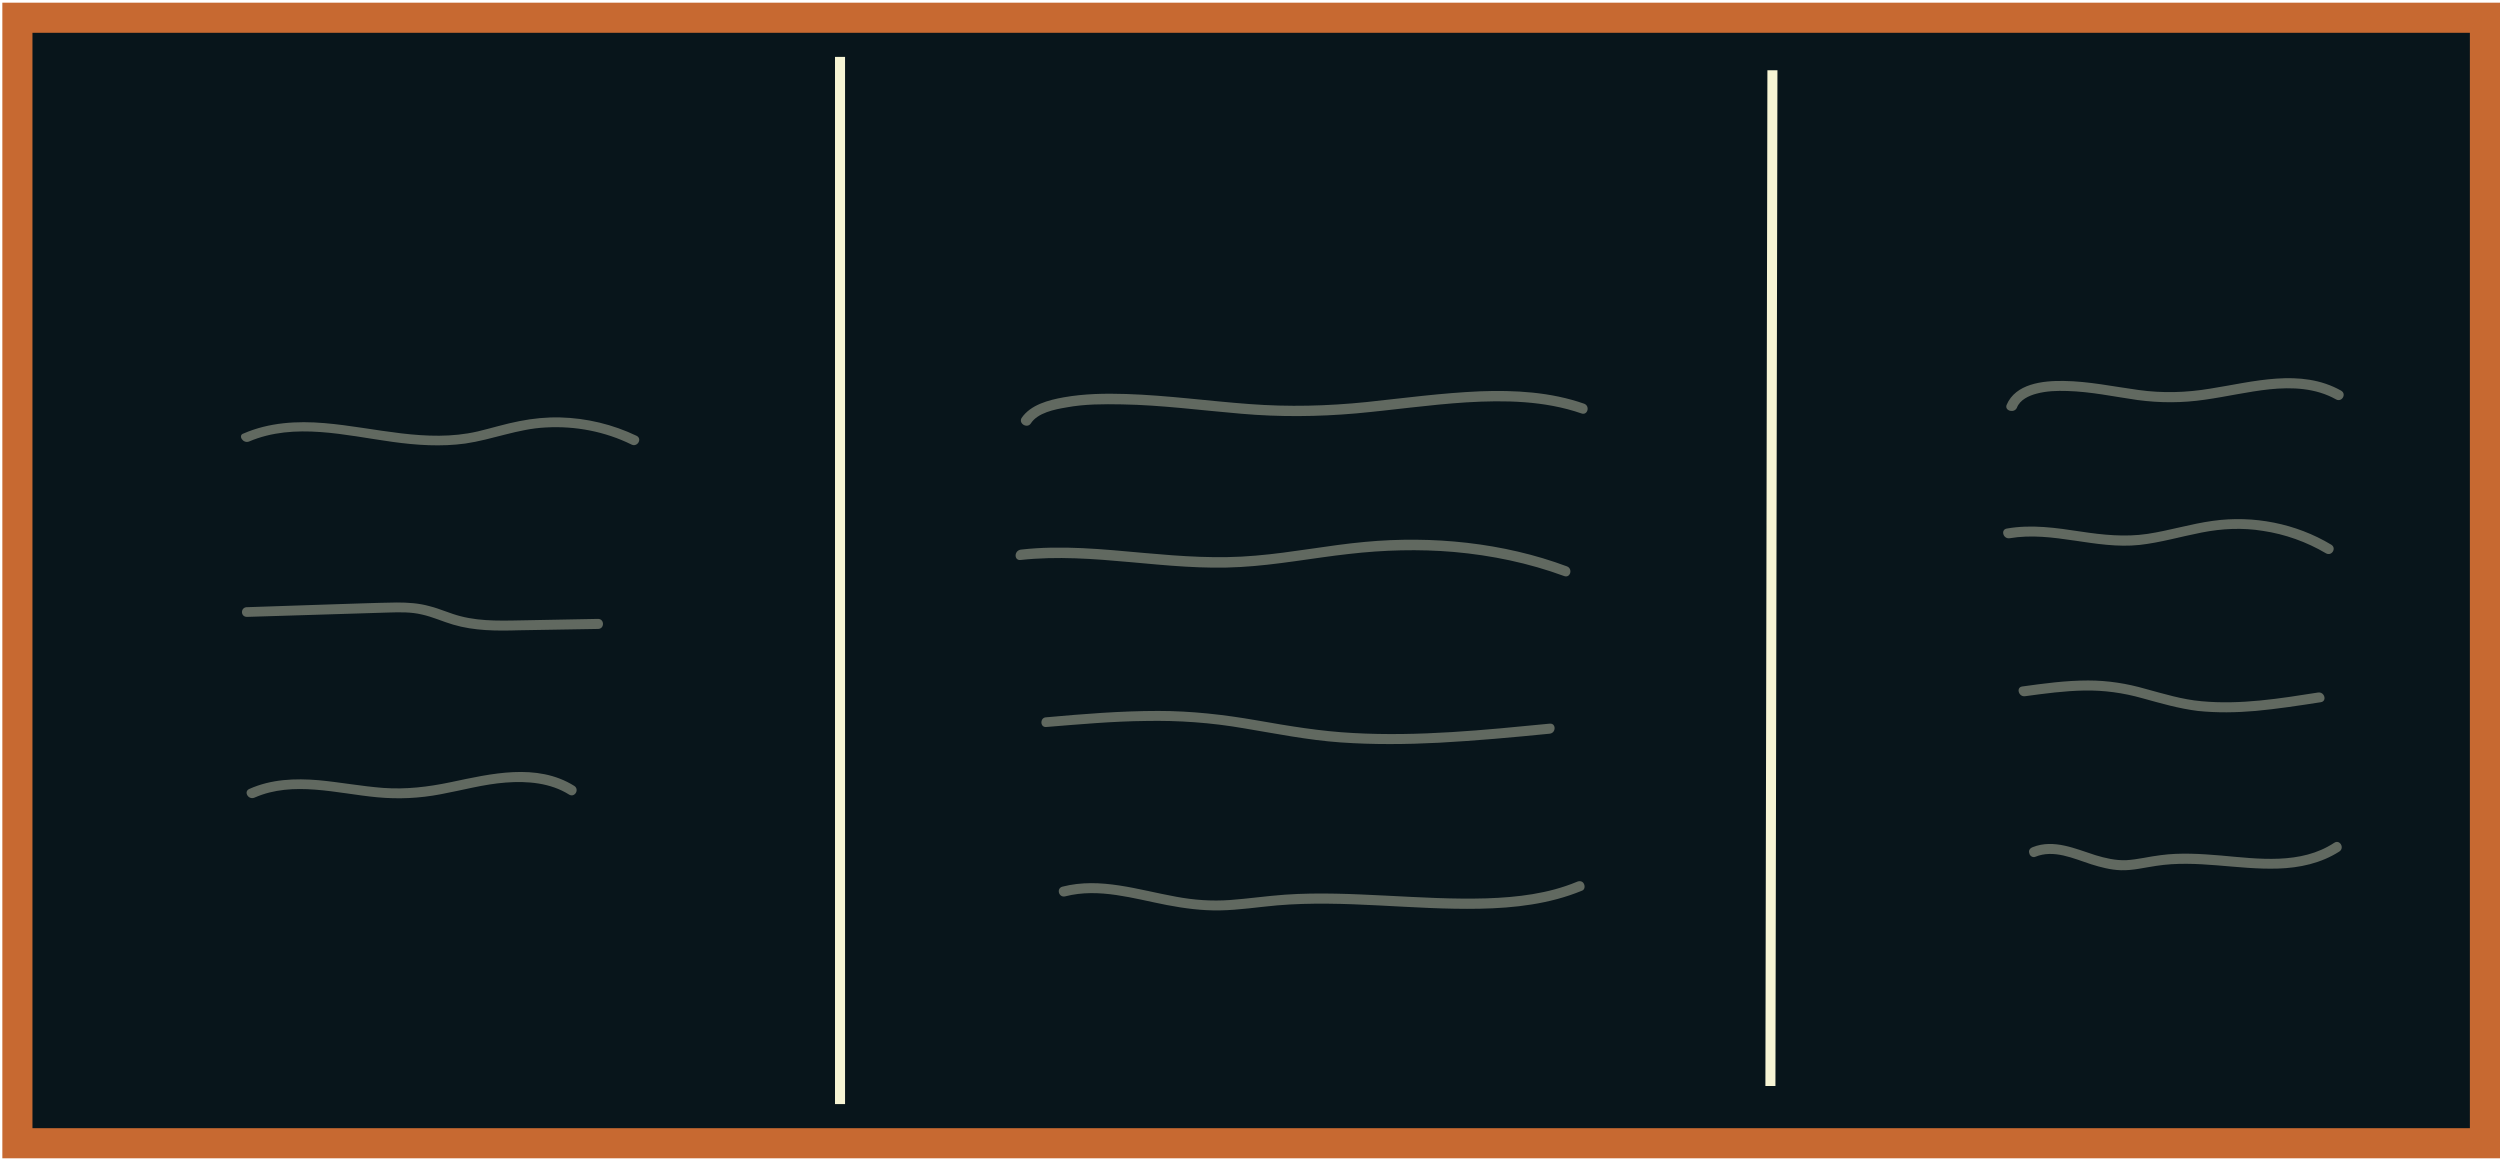
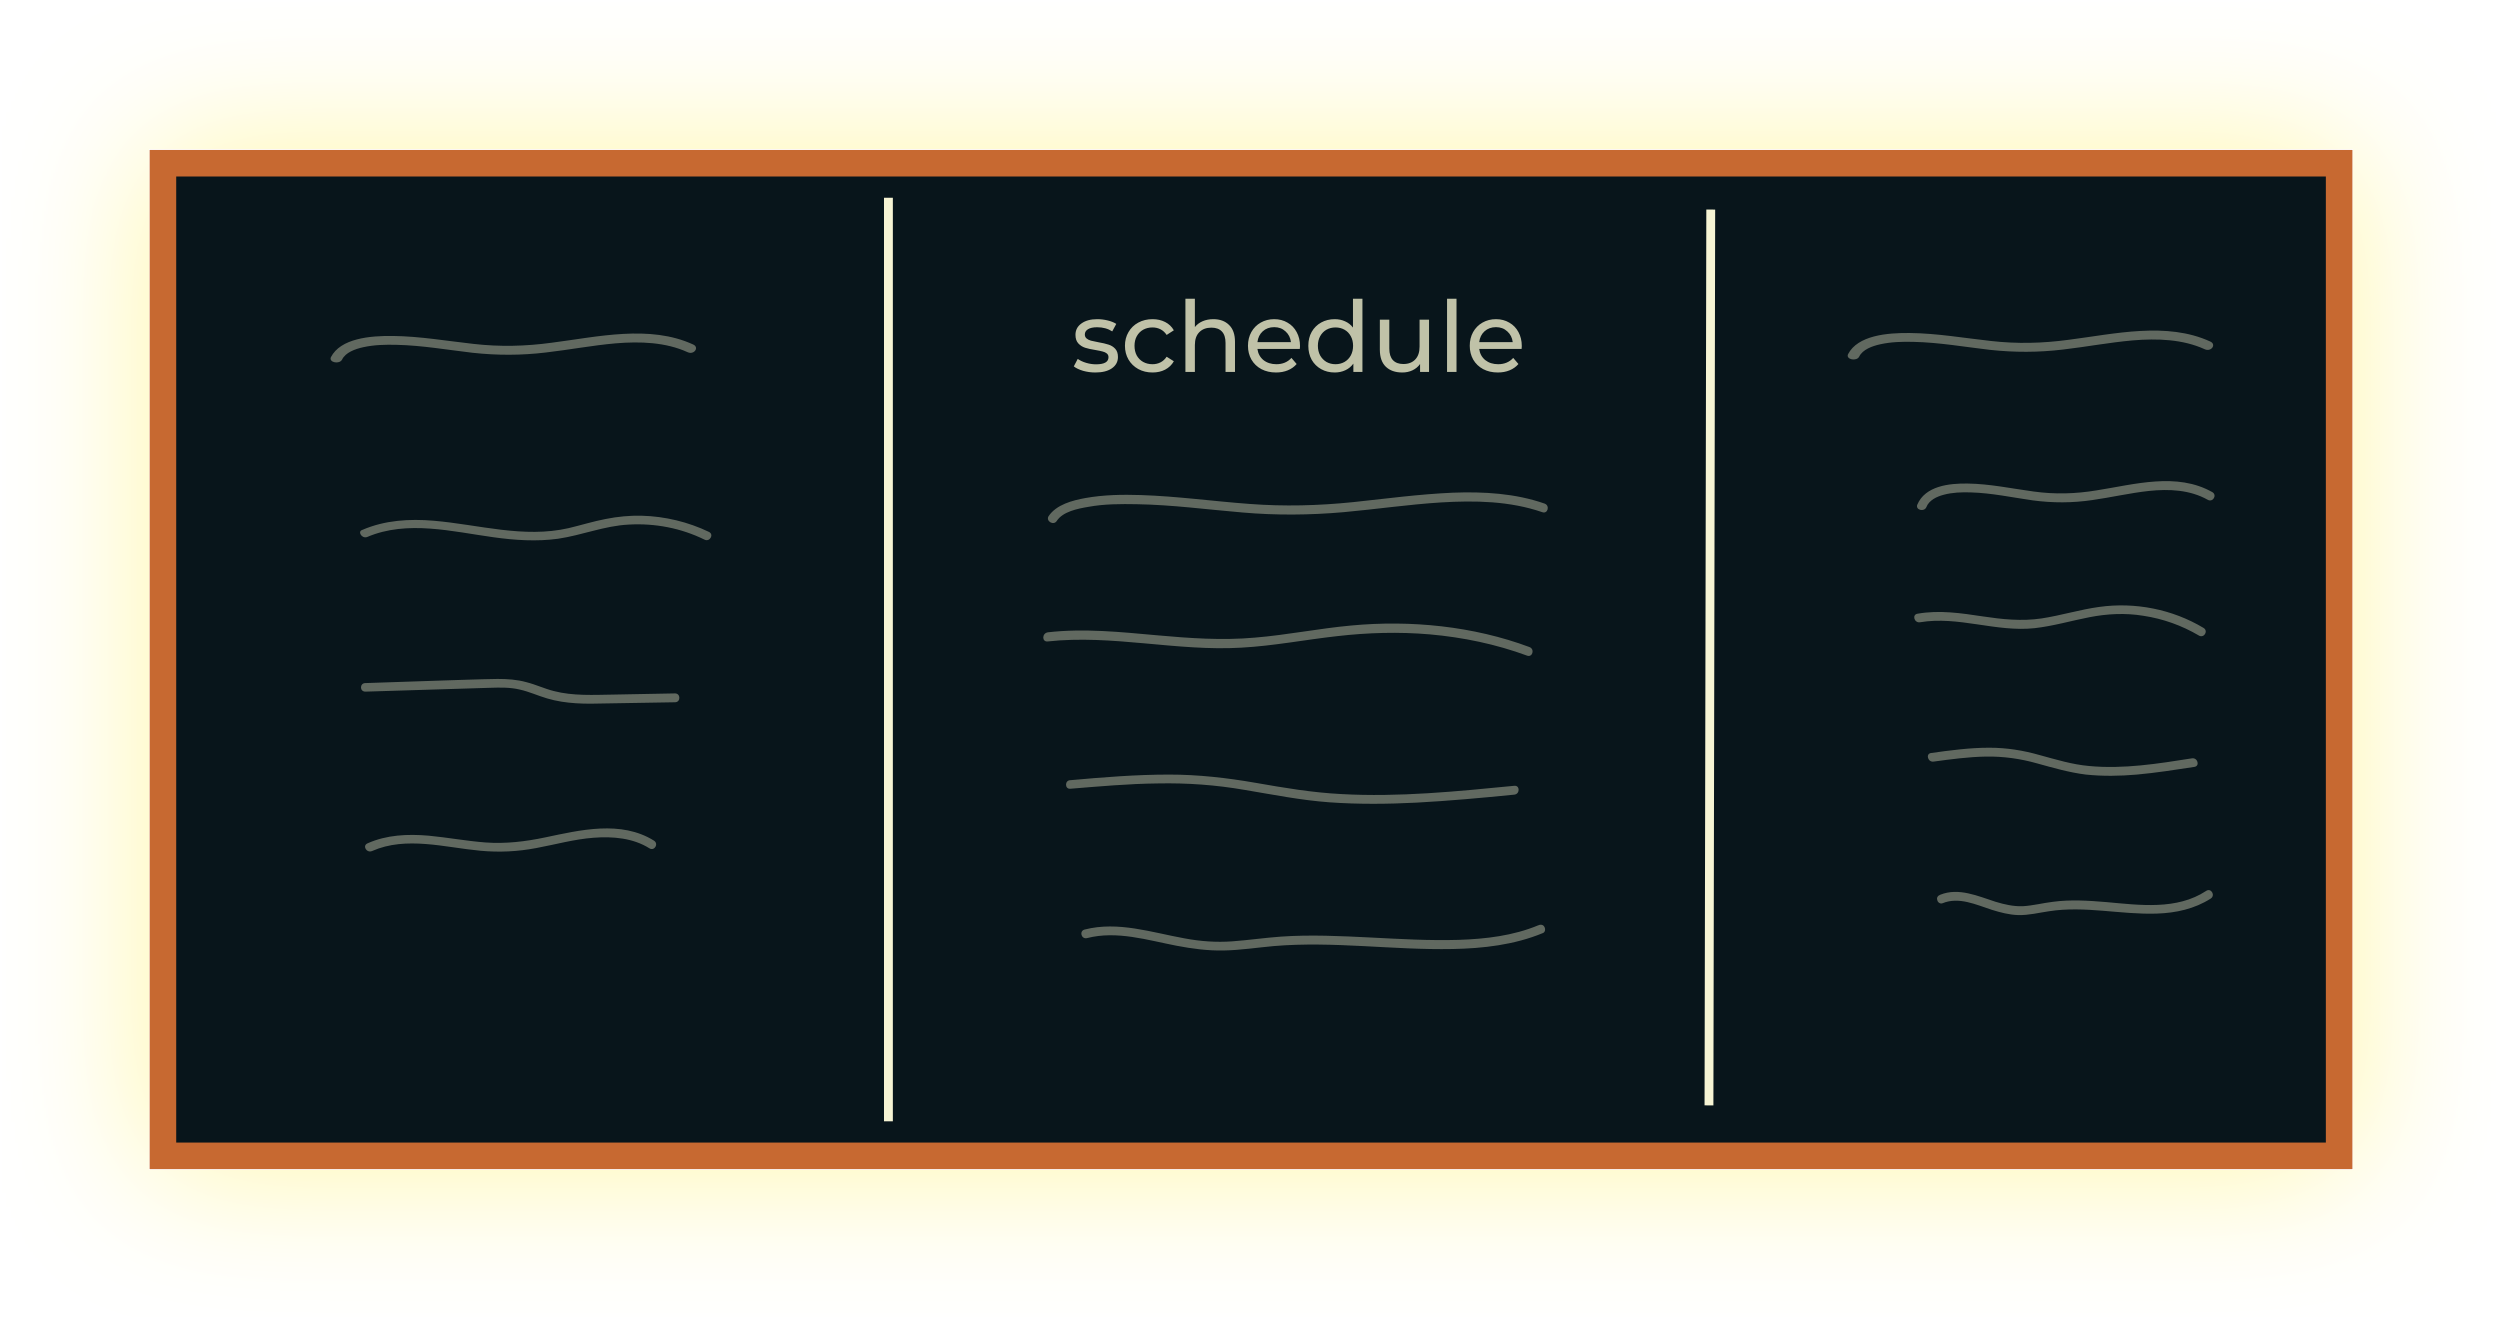
- <svg xmlns="http://www.w3.org/2000/svg" width="747" height="347" viewBox="0 0 747 347" fill="none">
-   <path d="M742.5 5.3H5.2V341.6H742.5V5.3Z" fill="#08151B" stroke="#C76931" stroke-width="9" stroke-miterlimit="10" />
-   <path d="M251 17V329.9" stroke="#F6F4D4" stroke-width="3" stroke-miterlimit="10" />
-   <path d="M529.6 21L529 324.5" stroke="#F6F4D4" stroke-width="3" stroke-miterlimit="10" />
-   <g opacity="0.72">
+ <svg xmlns="http://www.w3.org/2000/svg" width="847" height="447" viewBox="0 0 847 447" fill="none">
+   <g filter="url(#filter0_d_156_107)">
+     <path d="M792.5 55.3H55.2V391.6H792.5V55.3Z" fill="#08151B" stroke="#C76931" stroke-width="9" stroke-miterlimit="10" />
+     <path d="M301 67V379.9" stroke="#F6F4D4" stroke-width="3" stroke-miterlimit="10" />
+     <path d="M579.6 71L579 374.5" stroke="#F6F4D4" stroke-width="3" stroke-miterlimit="10" />
+     <path opacity="0.77" d="M371.115 126.2C369.668 126.2 368.276 126.011 366.941 125.633C365.605 125.232 364.558 124.731 363.801 124.13L365.137 121.592C365.917 122.148 366.863 122.594 367.976 122.928C369.089 123.262 370.213 123.429 371.349 123.429C374.154 123.429 375.557 122.627 375.557 121.024C375.557 120.49 375.367 120.067 374.989 119.755C374.61 119.443 374.132 119.221 373.553 119.087C372.996 118.931 372.195 118.764 371.148 118.586C369.724 118.364 368.555 118.108 367.642 117.818C366.751 117.529 365.983 117.039 365.338 116.349C364.692 115.659 364.369 114.69 364.369 113.443C364.369 111.84 365.037 110.56 366.373 109.603C367.709 108.623 369.501 108.134 371.75 108.134C372.93 108.134 374.109 108.278 375.289 108.568C376.469 108.857 377.438 109.247 378.195 109.737L376.826 112.275C375.379 111.339 373.675 110.872 371.716 110.872C370.358 110.872 369.323 111.095 368.61 111.54C367.898 111.985 367.542 112.575 367.542 113.31C367.542 113.889 367.742 114.345 368.143 114.679C368.544 115.013 369.033 115.258 369.612 115.414C370.213 115.57 371.048 115.748 372.117 115.948C373.542 116.193 374.688 116.46 375.557 116.75C376.447 117.017 377.204 117.484 377.827 118.152C378.451 118.82 378.763 119.755 378.763 120.957C378.763 122.56 378.072 123.84 376.692 124.798C375.334 125.733 373.475 126.2 371.115 126.2ZM390.484 126.2C388.68 126.2 387.066 125.811 385.641 125.032C384.239 124.252 383.137 123.184 382.335 121.826C381.534 120.445 381.133 118.887 381.133 117.15C381.133 115.414 381.534 113.866 382.335 112.508C383.137 111.128 384.239 110.059 385.641 109.302C387.066 108.523 388.68 108.134 390.484 108.134C392.086 108.134 393.511 108.456 394.758 109.102C396.027 109.748 397.007 110.683 397.697 111.907L395.259 113.477C394.702 112.631 394.012 111.996 393.189 111.573C392.365 111.15 391.452 110.939 390.45 110.939C389.292 110.939 388.246 111.195 387.311 111.707C386.398 112.219 385.675 112.954 385.14 113.911C384.628 114.846 384.372 115.926 384.372 117.15C384.372 118.397 384.628 119.499 385.14 120.456C385.675 121.391 386.398 122.115 387.311 122.627C388.246 123.139 389.292 123.395 390.45 123.395C391.452 123.395 392.365 123.184 393.189 122.761C394.012 122.338 394.702 121.703 395.259 120.857L397.697 122.393C397.007 123.618 396.027 124.564 394.758 125.232C393.511 125.878 392.086 126.2 390.484 126.2ZM411.07 108.134C413.319 108.134 415.1 108.79 416.413 110.104C417.749 111.395 418.417 113.299 418.417 115.814V126H415.211V116.182C415.211 114.468 414.799 113.176 413.975 112.308C413.152 111.44 411.972 111.006 410.436 111.006C408.699 111.006 407.33 111.518 406.328 112.542C405.326 113.544 404.825 114.991 404.825 116.883V126H401.619V101.221H404.825V110.805C405.493 109.959 406.361 109.302 407.43 108.835C408.521 108.367 409.734 108.134 411.07 108.134ZM440.444 117.25C440.444 117.495 440.422 117.818 440.378 118.219H426.018C426.218 119.777 426.897 121.035 428.055 121.993C429.235 122.928 430.693 123.395 432.429 123.395C434.545 123.395 436.248 122.683 437.539 121.258L439.309 123.328C438.507 124.263 437.506 124.976 436.303 125.466C435.123 125.955 433.799 126.2 432.329 126.2C430.459 126.2 428.801 125.822 427.353 125.065C425.906 124.286 424.782 123.206 423.98 121.826C423.201 120.445 422.812 118.887 422.812 117.15C422.812 115.436 423.19 113.889 423.947 112.508C424.726 111.128 425.784 110.059 427.12 109.302C428.478 108.523 430.003 108.134 431.695 108.134C433.387 108.134 434.89 108.523 436.203 109.302C437.539 110.059 438.574 111.128 439.309 112.508C440.066 113.889 440.444 115.469 440.444 117.25ZM431.695 110.839C430.159 110.839 428.867 111.306 427.821 112.241C426.797 113.176 426.196 114.401 426.018 115.915H437.372C437.194 114.423 436.582 113.21 435.535 112.275C434.511 111.317 433.231 110.839 431.695 110.839ZM461.594 101.221V126H458.521V123.195C457.809 124.174 456.907 124.92 455.816 125.432C454.725 125.944 453.523 126.2 452.21 126.2C450.495 126.2 448.959 125.822 447.601 125.065C446.243 124.308 445.174 123.25 444.395 121.892C443.638 120.512 443.26 118.931 443.26 117.15C443.26 115.369 443.638 113.8 444.395 112.442C445.174 111.083 446.243 110.026 447.601 109.269C448.959 108.512 450.495 108.134 452.21 108.134C453.479 108.134 454.647 108.378 455.716 108.868C456.785 109.336 457.675 110.037 458.388 110.972V101.221H461.594ZM452.477 123.395C453.59 123.395 454.603 123.139 455.516 122.627C456.429 122.093 457.141 121.358 457.653 120.423C458.165 119.466 458.421 118.375 458.421 117.15C458.421 115.926 458.165 114.846 457.653 113.911C457.141 112.954 456.429 112.219 455.516 111.707C454.603 111.195 453.59 110.939 452.477 110.939C451.341 110.939 450.317 111.195 449.404 111.707C448.514 112.219 447.801 112.954 447.267 113.911C446.755 114.846 446.499 115.926 446.499 117.15C446.499 118.375 446.755 119.466 447.267 120.423C447.801 121.358 448.514 122.093 449.404 122.627C450.317 123.139 451.341 123.395 452.477 123.395ZM484.157 108.301V126H481.118V123.328C480.472 124.241 479.615 124.954 478.546 125.466C477.5 125.955 476.354 126.2 475.107 126.2C472.747 126.2 470.888 125.555 469.53 124.263C468.172 122.95 467.493 121.024 467.493 118.486V108.301H470.699V118.119C470.699 119.833 471.11 121.135 471.934 122.026C472.758 122.894 473.938 123.328 475.474 123.328C477.166 123.328 478.502 122.816 479.482 121.792C480.461 120.768 480.951 119.321 480.951 117.451V108.301H484.157ZM490.26 101.221H493.466V126H490.26V101.221ZM515.584 117.25C515.584 117.495 515.561 117.818 515.517 118.219H501.157C501.357 119.777 502.036 121.035 503.194 121.993C504.374 122.928 505.832 123.395 507.569 123.395C509.684 123.395 511.387 122.683 512.678 121.258L514.448 123.328C513.647 124.263 512.645 124.976 511.443 125.466C510.263 125.955 508.938 126.2 507.469 126.2C505.598 126.2 503.94 125.822 502.493 125.065C501.046 124.286 499.921 123.206 499.12 121.826C498.341 120.445 497.951 118.887 497.951 117.15C497.951 115.436 498.329 113.889 499.086 112.508C499.866 111.128 500.923 110.059 502.259 109.302C503.617 108.523 505.142 108.134 506.834 108.134C508.526 108.134 510.029 108.523 511.342 109.302C512.678 110.059 513.714 111.128 514.448 112.508C515.205 113.889 515.584 115.469 515.584 117.25ZM506.834 110.839C505.298 110.839 504.007 111.306 502.96 112.241C501.936 113.176 501.335 114.401 501.157 115.915H512.511C512.333 114.423 511.721 113.21 510.675 112.275C509.65 111.317 508.37 110.839 506.834 110.839Z" fill="#F6F4D2" />
    <g opacity="0.72">
-       <path opacity="0.72" d="M74.414 131.927C88.003 126.127 103.343 130.127 117.241 132.027C124.447 133.027 131.757 133.527 139.066 132.527C147.199 131.327 154.817 128.127 163.053 127.727C171.907 127.227 180.761 128.927 188.688 132.827C190.438 133.727 191.982 131.127 190.232 130.227C183.129 126.827 175.304 124.927 167.377 124.727C163.362 124.627 159.244 125.027 155.229 125.827C151.008 126.627 146.89 127.927 142.669 128.927C127.433 132.427 112.196 127.727 96.96 126.427C88.724 125.727 80.385 126.227 72.767 129.527C71.017 130.027 72.561 132.627 74.414 131.927Z" fill="#F6F4D4" />
+       <g opacity="0.72">
+         <path opacity="0.72" d="M124.414 181.927C138.003 176.127 153.343 180.127 167.241 182.027C174.447 183.027 181.757 183.527 189.066 182.527C197.199 181.327 204.817 178.127 213.053 177.727C221.907 177.227 230.761 178.927 238.688 182.827C240.438 183.727 241.982 181.127 240.232 180.227C233.129 176.827 225.304 174.927 217.377 174.727C213.362 174.627 209.244 175.027 205.229 175.827C201.008 176.627 196.89 177.927 192.669 178.927C177.433 182.427 162.196 177.727 146.96 176.427C138.724 175.727 130.385 176.227 122.767 179.527C121.017 180.027 122.561 182.627 124.414 181.927Z" fill="#F6F4D4" />
+       </g>
+     </g>
+     <g opacity="0.72">
+       <g opacity="0.72">
+         <path opacity="0.72" d="M123.796 234.326C137.9 233.926 152.004 233.426 166.006 233.026C169.403 232.926 172.8 232.826 176.095 233.626C179.286 234.326 182.272 235.726 185.36 236.626C191.743 238.526 198.435 238.526 205.023 238.326C212.951 238.226 220.878 238.026 228.702 237.926C230.658 237.926 230.658 234.926 228.702 234.926C221.701 235.026 214.701 235.226 207.803 235.326C201.111 235.426 194.111 235.826 187.625 234.126C184.434 233.326 181.551 231.926 178.36 231.126C175.168 230.226 171.874 230.026 168.579 230.026C161.682 230.126 154.681 230.426 147.784 230.626C139.856 230.926 131.826 231.126 123.899 231.426C121.84 231.326 121.737 234.326 123.796 234.326Z" fill="#F6F4D4" />
+       </g>
+     </g>
+     <g opacity="0.72">
+       <g opacity="0.72">
+         <path opacity="0.72" d="M126.061 288.327C137.592 283.227 150.769 287.126 162.711 288.226C169.094 288.826 175.374 288.527 181.654 287.327C188.14 286.127 194.523 284.327 201.111 283.827C207.7 283.327 214.495 283.927 220.054 287.427C221.701 288.427 223.245 285.927 221.598 284.827C210.377 277.827 196.582 281.226 184.639 283.726C177.948 285.126 171.359 285.927 164.461 285.427C157.976 284.927 151.593 283.726 145.21 283.126C138.106 282.526 131.003 282.826 124.517 285.726C122.664 286.526 124.208 289.127 126.061 288.327Z" fill="#F6F4D4" />
+       </g>
+     </g>
+     <g opacity="0.72">
+       <g opacity="0.72">
+         <path opacity="0.72" d="M652.648 171.826C653.574 169.426 656.251 168.226 658.516 167.626C661.501 166.826 664.59 166.726 667.678 166.826C674.782 167.026 681.679 168.526 688.68 169.526C695.474 170.426 702.063 170.426 708.858 169.426C715.241 168.526 721.624 167.026 728.109 166.326C734.904 165.626 741.905 165.926 747.979 169.326C749.729 170.326 751.273 167.726 749.523 166.726C737.478 159.926 723.168 164.126 710.402 166.126C703.196 167.326 696.195 167.526 688.989 166.526C681.576 165.526 674.164 163.926 666.649 163.826C660.369 163.726 652.236 164.626 649.559 171.026C648.941 172.826 651.927 173.526 652.648 171.826Z" fill="#F6F4D4" />
+       </g>
+     </g>
+     <g opacity="0.72">
+       <g opacity="0.72">
+         <path opacity="0.72" d="M629.896 120.826C631.034 118.426 634.321 117.226 637.103 116.626C640.769 115.826 644.562 115.726 648.355 115.826C657.079 116.026 665.551 117.526 674.148 118.526C682.493 119.426 690.585 119.426 698.93 118.426C706.769 117.526 714.608 116.026 722.573 115.326C730.918 114.626 739.516 114.926 746.975 118.326C749.125 119.326 751.021 116.726 748.872 115.726C734.079 108.926 716.504 113.126 700.826 115.126C691.976 116.326 683.378 116.526 674.528 115.526C665.424 114.526 656.321 112.926 647.091 112.826C639.378 112.726 629.39 113.626 626.103 120.026C625.344 121.826 629.011 122.526 629.896 120.826Z" fill="#F6F4D4" />
+       </g>
+     </g>
+     <g opacity="0.72">
+       <g opacity="0.72">
+         <path opacity="0.72" d="M115.896 121.826C117.034 119.426 120.321 118.226 123.103 117.626C126.769 116.826 130.562 116.726 134.355 116.826C143.079 117.026 151.551 118.526 160.148 119.526C168.493 120.426 176.585 120.426 184.93 119.426C192.769 118.526 200.608 117.026 208.573 116.326C216.918 115.626 225.516 115.926 232.975 119.326C235.125 120.326 237.021 117.726 234.872 116.726C220.079 109.926 202.504 114.126 186.826 116.126C177.976 117.326 169.378 117.526 160.528 116.526C151.424 115.526 142.321 113.926 133.091 113.826C125.378 113.726 115.39 114.626 112.103 121.026C111.344 122.826 115.011 123.526 115.896 121.826Z" fill="#F6F4D4" />
+       </g>
+     </g>
+     <g opacity="0.72">
+       <g opacity="0.72">
+         <path opacity="0.72" d="M650.486 210.826C663.457 208.626 676.223 214.226 689.297 212.826C695.577 212.126 701.651 210.326 707.828 209.126C713.902 207.926 720.079 207.626 726.153 208.626C732.845 209.626 739.228 211.926 744.993 215.326C746.743 216.326 748.288 213.726 746.537 212.726C736.037 206.426 723.374 203.926 711.226 205.626C704.637 206.526 698.254 208.526 691.665 209.526C684.974 210.526 678.282 209.826 671.693 208.826C664.384 207.726 657.074 206.626 649.662 207.926C647.706 208.226 648.529 211.126 650.486 210.826Z" fill="#F6F4D4" />
+       </g>
+     </g>
+     <g opacity="0.72">
+       <g opacity="0.72">
+         <path opacity="0.72" d="M655.118 258.026C660.986 257.226 666.957 256.426 672.825 256.326C678.694 256.226 684.459 257.026 690.121 258.626C695.577 260.126 701.034 261.726 706.696 262.426C712.461 263.026 718.226 262.926 723.991 262.426C730.477 261.826 736.963 260.826 743.449 259.826C745.405 259.526 744.581 256.626 742.625 256.926C731.198 258.726 719.462 260.626 707.828 259.526C702.063 259.026 696.607 257.326 691.048 255.826C685.488 254.226 679.826 253.326 673.958 253.326C667.266 253.326 660.677 254.226 654.192 255.126C652.339 255.426 653.162 258.326 655.118 258.026Z" fill="#F6F4D4" />
+       </g>
+     </g>
+     <g opacity="0.72">
+       <g opacity="0.72">
+         <path opacity="0.72" d="M658.104 306.027C663.663 303.727 669.531 306.527 674.782 308.227C677.664 309.127 680.65 309.927 683.738 310.027C687.341 310.127 690.739 309.227 694.239 308.727C706.387 306.827 718.535 309.927 730.683 309.527C737.169 309.327 743.552 307.927 749.008 304.427C750.655 303.327 749.111 300.727 747.464 301.827C737.478 308.427 724.815 306.627 713.594 305.627C707.622 305.127 701.548 304.727 695.577 305.527C692.18 305.927 688.783 306.827 685.282 307.027C682.091 307.127 679.105 306.427 676.12 305.527C670.149 303.627 663.663 300.627 657.383 303.127C656.559 303.427 656.045 304.127 656.354 304.927C656.456 305.727 657.383 306.327 658.104 306.027Z" fill="#F6F4D4" />
+       </g>
+     </g>
+     <g opacity="0.72">
+       <g opacity="0.72">
+         <path opacity="0.72" d="M358.006 176.527C360.065 173.327 365.11 172.327 368.713 171.727C374.066 170.727 379.729 170.727 385.185 170.827C397.127 171.027 408.966 172.627 420.908 173.627C432.336 174.627 443.763 174.527 455.191 173.527C466.206 172.527 477.119 170.927 488.134 170.227C499.665 169.527 511.504 169.727 522.519 173.527C524.373 174.227 525.196 171.327 523.343 170.627C513.357 167.127 502.65 166.527 492.149 166.927C480.825 167.427 469.604 168.927 458.382 170.127C446.646 171.327 435.115 171.627 423.276 170.727C411.025 169.827 398.877 168.127 386.523 167.727C380.243 167.527 373.964 167.627 367.787 168.727C363.36 169.527 357.903 170.927 355.227 174.927C354.3 176.627 356.977 178.127 358.006 176.527Z" fill="#F6F4D4" />
+       </g>
+     </g>
+     <g opacity="0.72">
+       <g opacity="0.72">
+         <path opacity="0.72" d="M354.918 217.326C376.846 214.926 398.568 220.726 420.599 219.426C431.512 218.826 442.219 216.727 453.028 215.527C463.426 214.327 473.927 214.026 484.428 214.926C495.649 215.926 506.768 218.226 517.372 222.126C519.225 222.826 520.048 219.926 518.195 219.226C499.15 212.126 477.942 210.026 457.764 211.926C446.851 212.926 436.042 215.127 425.129 216.027C414.011 217.027 402.995 216.226 391.876 215.226C379.625 214.126 367.272 212.826 355.021 214.226C352.962 214.526 352.962 217.526 354.918 217.326Z" fill="#F6F4D4" />
+       </g>
+     </g>
+     <g opacity="0.72">
+       <g opacity="0.72">
+         <path opacity="0.72" d="M362.639 267.227C372.522 266.427 382.405 265.527 392.288 265.427C402.171 265.227 411.952 265.926 421.732 267.626C431.306 269.226 440.777 271.127 450.455 271.827C460.338 272.527 470.221 272.427 480.001 271.927C491.017 271.327 502.032 270.327 513.048 269.227C515.004 269.027 515.004 266.027 513.048 266.227C493.591 268.127 473.927 270.127 454.367 269.027C444.587 268.527 435.115 266.927 425.438 265.227C415.658 263.527 405.981 262.427 396.097 262.427C384.876 262.427 373.757 263.327 362.639 264.327C360.683 264.327 360.683 267.427 362.639 267.227Z" fill="#F6F4D4" />
+       </g>
+     </g>
+     <g opacity="0.72">
+       <g opacity="0.72">
+         <path opacity="0.72" d="M368.301 317.826C378.39 315.226 388.788 318.526 398.671 320.426C403.922 321.426 409.172 322.126 414.525 322.026C420.291 321.926 425.953 321.026 431.615 320.526C451.793 318.826 471.971 321.926 492.149 321.526C502.547 321.326 513.048 320.126 522.725 316.126C523.549 315.826 523.652 314.726 523.24 314.026C522.828 313.226 521.902 313.126 521.078 313.526C512.636 317.026 503.371 318.126 494.208 318.426C484.222 318.726 474.236 318.126 464.353 317.626C454.264 317.126 444.072 316.626 433.983 317.326C428.424 317.726 422.967 318.526 417.511 318.926C412.055 319.326 406.701 318.926 401.348 317.926C390.229 315.926 378.802 312.026 367.478 314.926C365.522 315.426 366.345 318.326 368.301 317.826Z" fill="#F6F4D4" />
+       </g>
    </g>
  </g>
-   <g opacity="0.72">
-     <g opacity="0.72">
-       <path opacity="0.72" d="M73.796 184.326C87.9 183.926 102.005 183.426 116.006 183.026C119.403 182.926 122.8 182.826 126.095 183.626C129.286 184.326 132.272 185.726 135.36 186.626C141.743 188.526 148.435 188.526 155.024 188.326C162.951 188.226 170.878 188.026 178.702 187.926C180.658 187.926 180.658 184.926 178.702 184.926C171.701 185.026 164.701 185.226 157.803 185.326C151.111 185.426 144.111 185.826 137.625 184.126C134.434 183.326 131.551 181.926 128.36 181.126C125.168 180.226 121.874 180.026 118.579 180.026C111.682 180.126 104.681 180.426 97.784 180.626C89.857 180.926 81.826 181.126 73.899 181.426C71.84 181.326 71.737 184.326 73.796 184.326Z" fill="#F6F4D4" />
-     </g>
-   </g>
-   <g opacity="0.72">
-     <g opacity="0.72">
-       <path opacity="0.72" d="M76.061 238.327C87.591 233.227 100.769 237.126 112.711 238.226C119.094 238.826 125.374 238.527 131.654 237.327C138.14 236.127 144.523 234.327 151.111 233.827C157.7 233.327 164.495 233.927 170.054 237.427C171.701 238.427 173.245 235.927 171.598 234.827C160.377 227.827 146.582 231.226 134.639 233.726C127.948 235.126 121.359 235.927 114.461 235.427C107.976 234.927 101.593 233.726 95.21 233.126C88.106 232.526 81.003 232.826 74.517 235.726C72.664 236.526 74.208 239.127 76.061 238.327Z" fill="#F6F4D4" />
-     </g>
-   </g>
-   <g opacity="0.72">
-     <g opacity="0.72">
-       <path opacity="0.72" d="M602.648 121.826C603.574 119.426 606.251 118.226 608.516 117.626C611.501 116.826 614.59 116.726 617.678 116.826C624.782 117.026 631.679 118.526 638.68 119.526C645.475 120.426 652.063 120.426 658.858 119.426C665.241 118.526 671.624 117.026 678.11 116.326C684.904 115.626 691.905 115.926 697.979 119.326C699.729 120.326 701.273 117.726 699.523 116.726C687.478 109.926 673.168 114.126 660.402 116.126C653.196 117.326 646.195 117.526 638.989 116.526C631.576 115.526 624.164 113.926 616.649 113.826C610.369 113.726 602.236 114.626 599.559 121.026C598.941 122.826 601.927 123.526 602.648 121.826Z" fill="#F6F4D4" />
-     </g>
-   </g>
-   <g opacity="0.72">
-     <g opacity="0.72">
-       <path opacity="0.72" d="M600.486 160.826C613.457 158.626 626.223 164.226 639.297 162.826C645.577 162.126 651.651 160.326 657.828 159.126C663.902 157.926 670.079 157.626 676.153 158.626C682.845 159.626 689.228 161.926 694.993 165.326C696.743 166.326 698.288 163.726 696.537 162.726C686.037 156.426 673.374 153.926 661.226 155.626C654.637 156.526 648.254 158.526 641.665 159.526C634.974 160.526 628.282 159.826 621.693 158.826C614.384 157.726 607.074 156.626 599.662 157.926C597.706 158.226 598.529 161.126 600.486 160.826Z" fill="#F6F4D4" />
-     </g>
-   </g>
-   <g opacity="0.72">
-     <g opacity="0.72">
-       <path opacity="0.72" d="M605.118 208.026C610.986 207.226 616.957 206.426 622.825 206.326C628.694 206.226 634.459 207.026 640.121 208.626C645.577 210.126 651.034 211.726 656.696 212.426C662.461 213.026 668.226 212.926 673.991 212.426C680.477 211.826 686.963 210.826 693.449 209.826C695.405 209.526 694.581 206.626 692.625 206.926C681.198 208.726 669.462 210.626 657.828 209.526C652.063 209.026 646.607 207.326 641.048 205.826C635.488 204.226 629.826 203.326 623.958 203.326C617.266 203.326 610.677 204.226 604.192 205.126C602.339 205.426 603.162 208.326 605.118 208.026Z" fill="#F6F4D4" />
-     </g>
-   </g>
-   <g opacity="0.72">
-     <g opacity="0.72">
-       <path opacity="0.72" d="M608.104 256.027C613.663 253.727 619.531 256.527 624.782 258.227C627.664 259.127 630.65 259.927 633.738 260.027C637.341 260.127 640.739 259.227 644.239 258.727C656.387 256.827 668.535 259.927 680.683 259.527C687.169 259.327 693.552 257.927 699.008 254.427C700.655 253.327 699.111 250.727 697.464 251.827C687.478 258.427 674.815 256.627 663.594 255.627C657.622 255.127 651.548 254.727 645.577 255.527C642.18 255.927 638.783 256.827 635.282 257.027C632.091 257.127 629.105 256.427 626.12 255.527C620.149 253.627 613.663 250.627 607.383 253.127C606.559 253.427 606.045 254.127 606.354 254.927C606.456 255.727 607.383 256.327 608.104 256.027Z" fill="#F6F4D4" />
-     </g>
-   </g>
-   <g opacity="0.72">
-     <g opacity="0.72">
-       <path opacity="0.72" d="M308.006 126.527C310.065 123.327 315.11 122.327 318.713 121.727C324.066 120.727 329.729 120.727 335.185 120.827C347.127 121.027 358.966 122.627 370.908 123.627C382.336 124.627 393.763 124.527 405.191 123.527C416.206 122.527 427.119 120.927 438.134 120.227C449.665 119.527 461.504 119.727 472.519 123.527C474.373 124.227 475.196 121.327 473.343 120.627C463.357 117.127 452.65 116.527 442.149 116.927C430.825 117.427 419.604 118.927 408.382 120.127C396.646 121.327 385.115 121.627 373.276 120.727C361.025 119.827 348.877 118.127 336.523 117.727C330.243 117.527 323.964 117.627 317.787 118.727C313.36 119.527 307.903 120.927 305.227 124.927C304.3 126.627 306.977 128.127 308.006 126.527Z" fill="#F6F4D4" />
-     </g>
-   </g>
-   <g opacity="0.72">
-     <g opacity="0.72">
-       <path opacity="0.72" d="M304.918 167.326C326.846 164.926 348.568 170.726 370.599 169.426C381.512 168.826 392.219 166.727 403.028 165.527C413.426 164.327 423.927 164.026 434.428 164.926C445.649 165.926 456.768 168.226 467.372 172.126C469.225 172.826 470.048 169.926 468.195 169.226C449.15 162.126 427.942 160.026 407.764 161.926C396.851 162.926 386.042 165.127 375.129 166.027C364.01 167.027 352.995 166.226 341.876 165.226C329.625 164.126 317.271 162.826 305.02 164.226C302.961 164.526 302.962 167.526 304.918 167.326Z" fill="#F6F4D4" />
-     </g>
-   </g>
-   <g opacity="0.72">
-     <g opacity="0.72">
-       <path opacity="0.72" d="M312.639 217.227C322.522 216.427 332.405 215.527 342.288 215.427C352.171 215.227 361.952 215.926 371.732 217.626C381.306 219.226 390.777 221.127 400.455 221.827C410.338 222.527 420.221 222.427 430.001 221.927C441.017 221.327 452.032 220.327 463.048 219.227C465.004 219.027 465.004 216.027 463.048 216.227C443.591 218.127 423.927 220.127 404.367 219.027C394.587 218.527 385.115 216.927 375.438 215.227C365.658 213.527 355.981 212.427 346.097 212.427C334.876 212.427 323.757 213.327 312.639 214.327C310.683 214.327 310.683 217.427 312.639 217.227Z" fill="#F6F4D4" />
-     </g>
-   </g>
-   <g opacity="0.72">
-     <g opacity="0.72">
-       <path opacity="0.72" d="M318.301 267.826C328.39 265.226 338.788 268.526 348.671 270.426C353.922 271.426 359.172 272.126 364.525 272.026C370.291 271.926 375.953 271.026 381.615 270.526C401.793 268.826 421.971 271.926 442.149 271.526C452.547 271.326 463.048 270.126 472.725 266.126C473.549 265.826 473.652 264.726 473.24 264.026C472.828 263.226 471.902 263.126 471.078 263.526C462.636 267.026 453.371 268.126 444.208 268.426C434.222 268.726 424.236 268.126 414.353 267.626C404.264 267.126 394.072 266.626 383.983 267.326C378.424 267.726 372.967 268.526 367.511 268.926C362.055 269.326 356.701 268.926 351.348 267.926C340.229 265.926 328.802 262.026 317.478 264.926C315.522 265.426 316.345 268.326 318.301 267.826Z" fill="#F6F4D4" />
-     </g>
-   </g>
+   <defs>
+     <filter id="filter0_d_156_107" x="0.7" y="0.8" width="846.3" height="445.3" filterUnits="userSpaceOnUse" color-interpolation-filters="sRGB">
+       <feFlood flood-opacity="0" result="BackgroundImageFix" />
+       <feColorMatrix in="SourceAlpha" type="matrix" values="0 0 0 0 0 0 0 0 0 0 0 0 0 0 0 0 0 0 127 0" result="hardAlpha" />
+       <feOffset />
+       <feGaussianBlur stdDeviation="25" />
+       <feComposite in2="hardAlpha" operator="out" />
+       <feColorMatrix type="matrix" values="0 0 0 0 1 0 0 0 0 0.966 0 0 0 0 0.656 0 0 0 1 0" />
+       <feBlend mode="normal" in2="BackgroundImageFix" result="effect1_dropShadow_156_107" />
+       <feBlend mode="normal" in="SourceGraphic" in2="effect1_dropShadow_156_107" result="shape" />
+     </filter>
+   </defs>
</svg>
